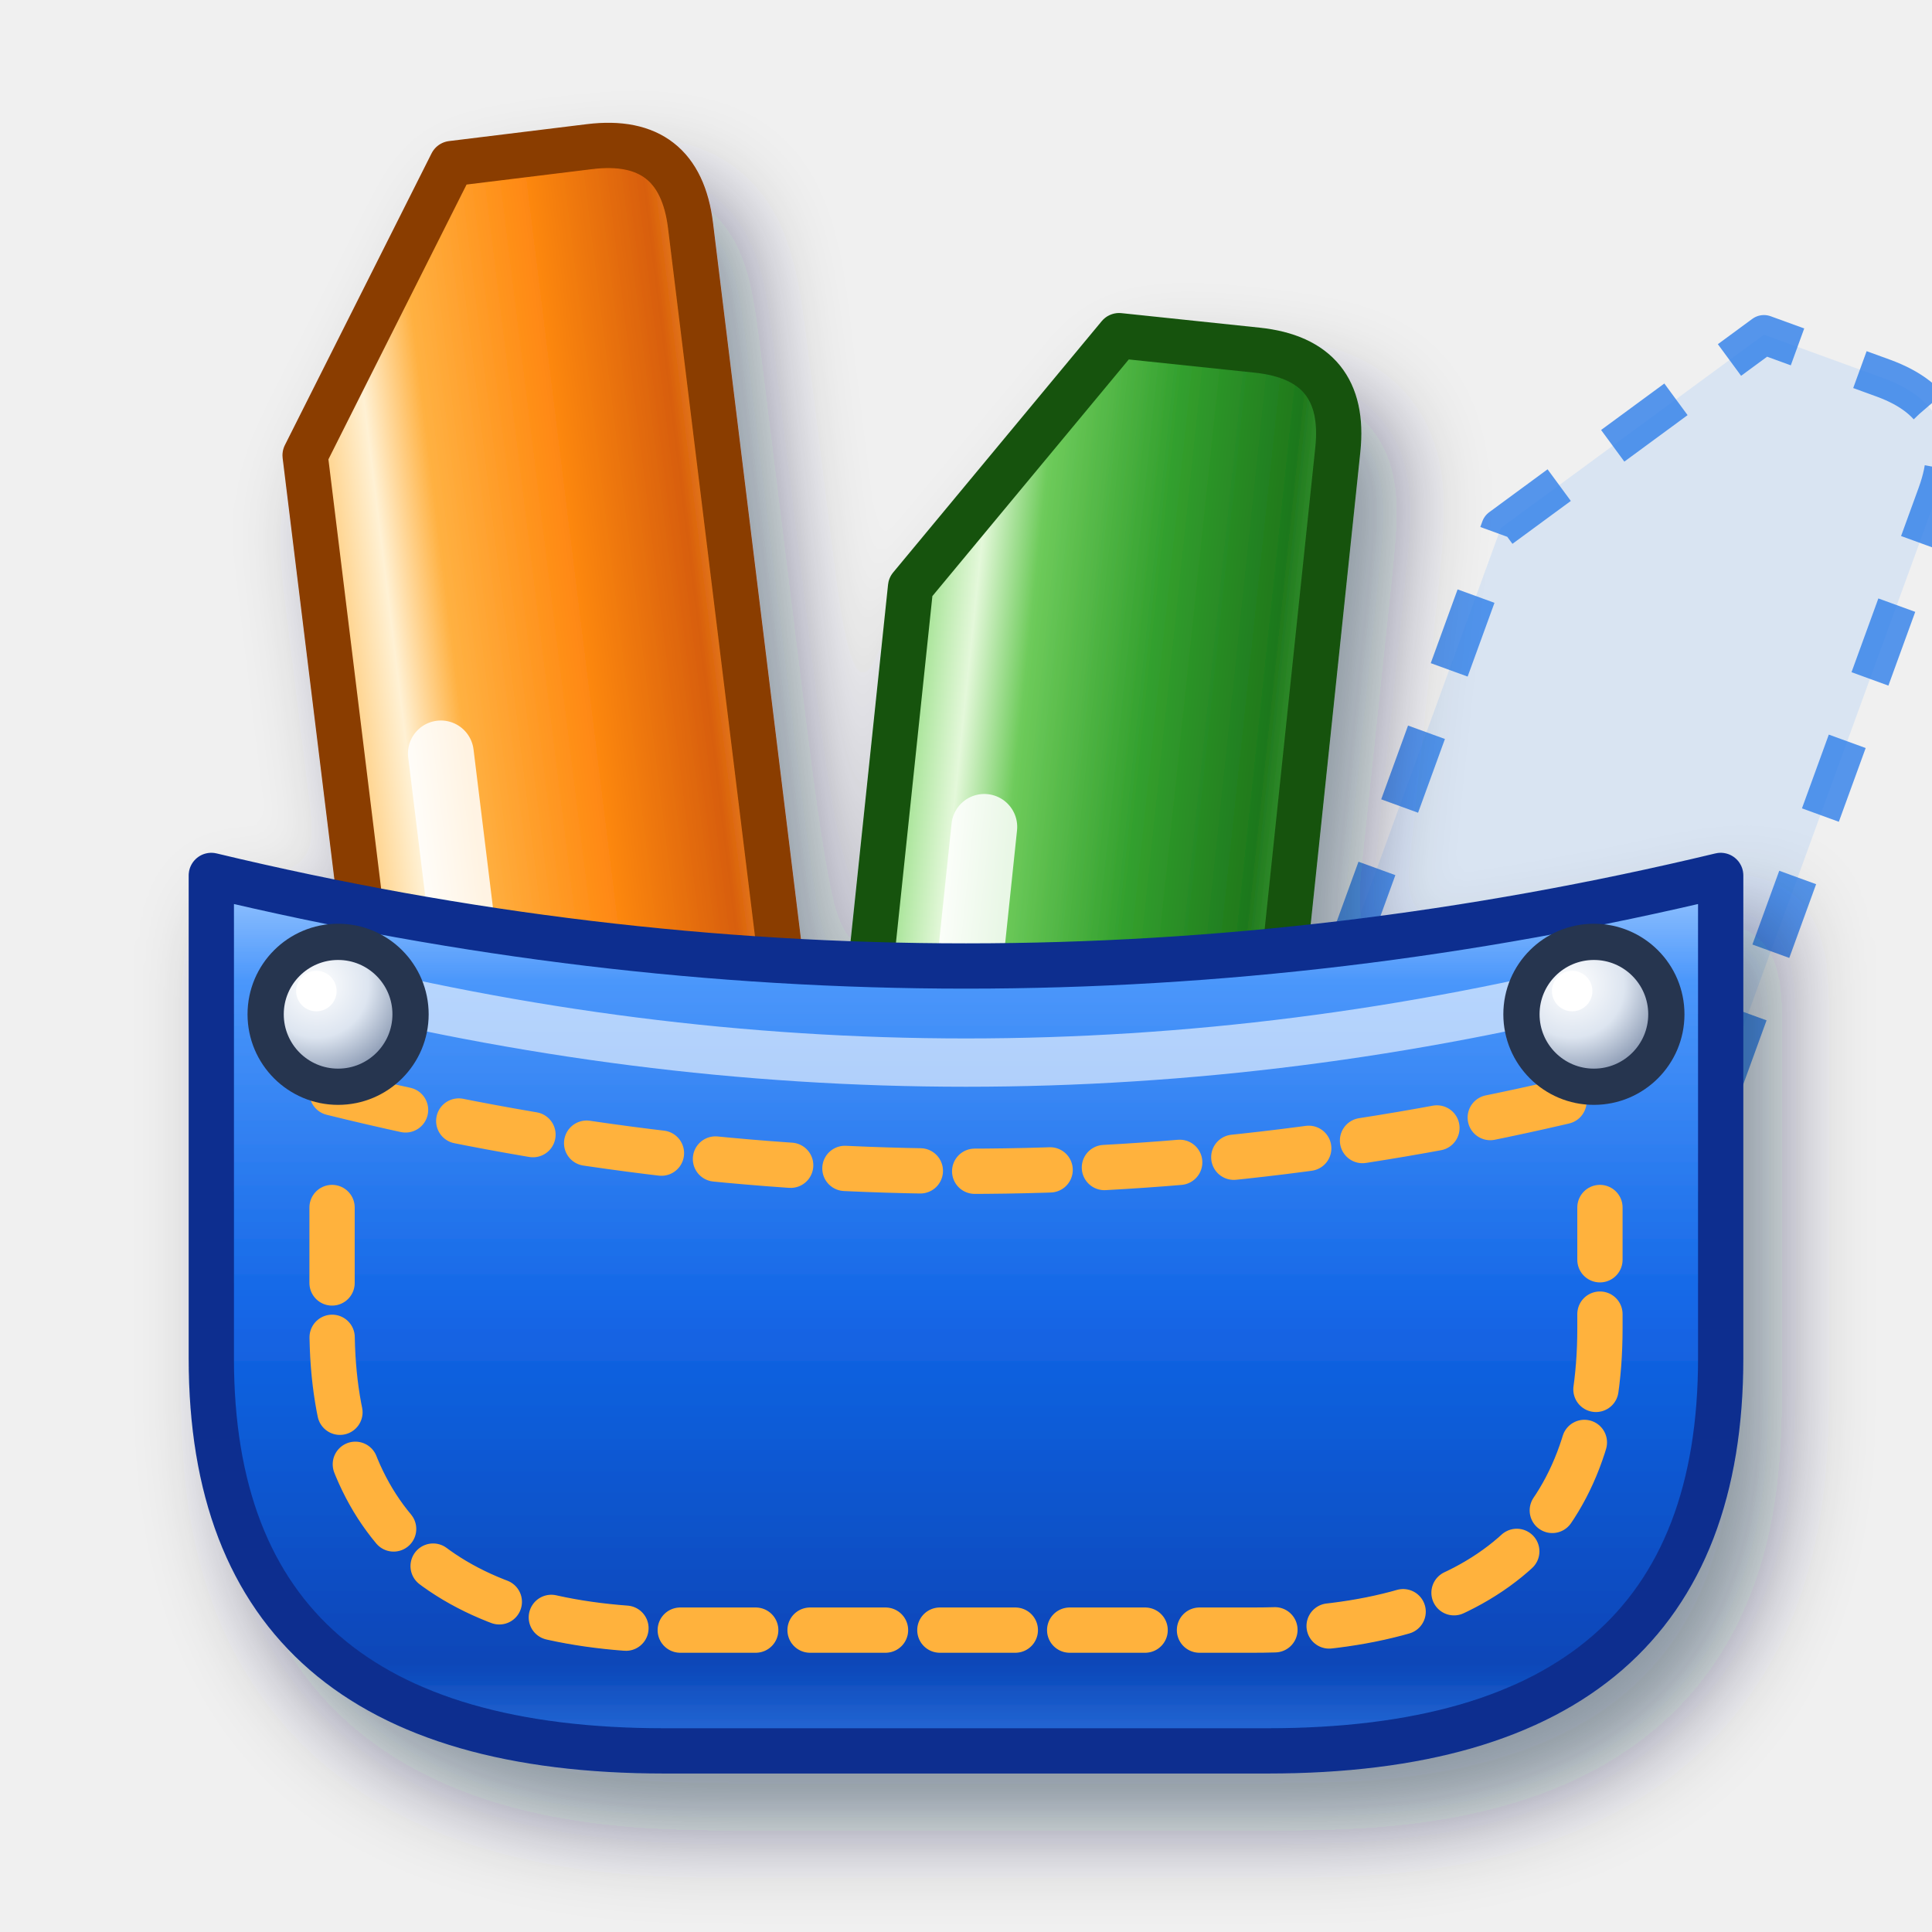
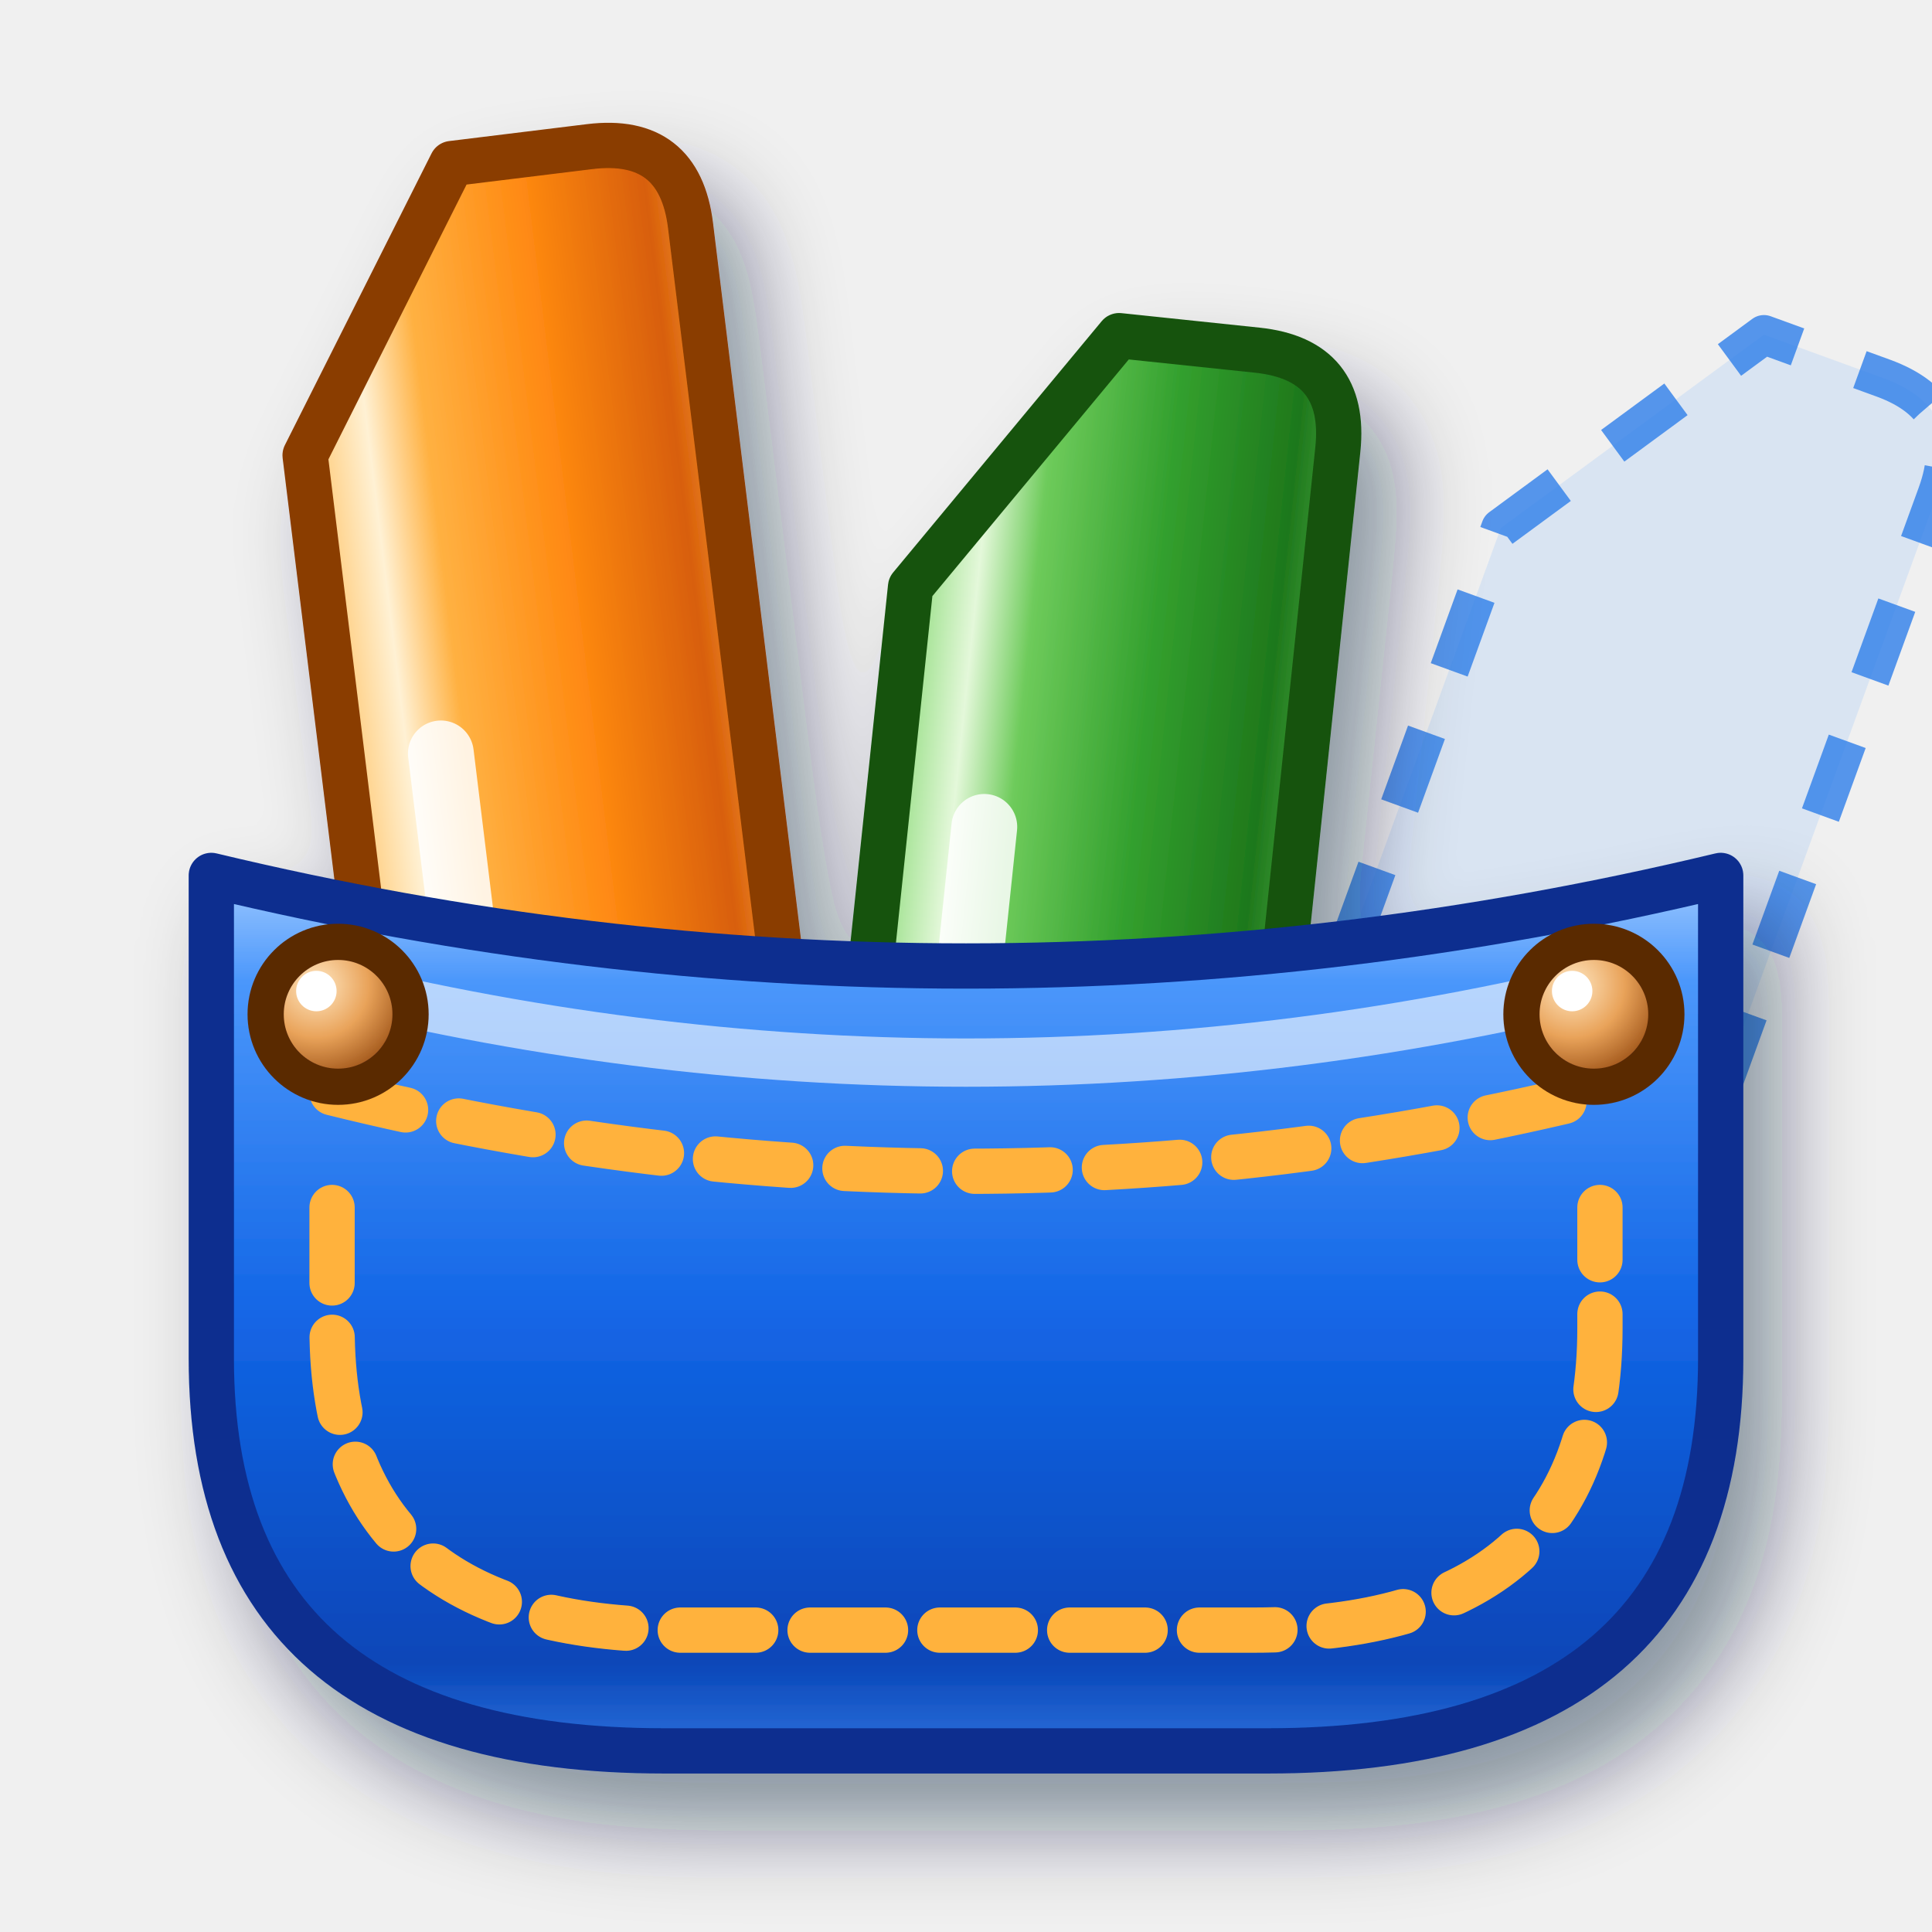
<svg xmlns="http://www.w3.org/2000/svg" viewBox="0 0 64 64" width="64" height="64">
  <defs>
    <linearGradient id="pk4-blue" x1="0" y1="0" x2="0" y2="1">
      <stop offset="0" stop-color="#7DB6FF" />
      <stop offset="0.16" stop-color="#DCEBFF" />
      <stop offset="0.3" stop-color="#4B97FB" />
      <stop offset="0.6" stop-color="#0D5FE0" />
      <stop offset="0.9" stop-color="#0846B8" />
      <stop offset="1" stop-color="#2C6FDB" />
    </linearGradient>
    <linearGradient id="pk4-green" x1="0" y1="0" x2="0" y2="1">
      <stop offset="0" stop-color="#90DC7E" />
      <stop offset="0.16" stop-color="#E4F8DA" />
      <stop offset="0.3" stop-color="#6ECB5B" />
      <stop offset="0.6" stop-color="#33A02E" />
      <stop offset="0.9" stop-color="#1E781C" />
      <stop offset="1" stop-color="#3F9A36" />
    </linearGradient>
    <linearGradient id="pk4-amber" x1="0" y1="0" x2="0" y2="1">
      <stop offset="0" stop-color="#FFC66E" />
      <stop offset="0.16" stop-color="#FFF1D4" />
      <stop offset="0.3" stop-color="#FFB142" />
      <stop offset="0.6" stop-color="#FF8A12" />
      <stop offset="0.9" stop-color="#D85F09" />
      <stop offset="1" stop-color="#EE8A2A" />
    </linearGradient>
    <linearGradient id="pk4-white" x1="0" y1="0" x2="0" y2="1">
      <stop offset="0" stop-color="#FFFFFF" />
      <stop offset="0.16" stop-color="#FFFFFF" />
      <stop offset="0.3" stop-color="#F6F9FE" />
      <stop offset="0.6" stop-color="#E6EDF8" />
      <stop offset="0.9" stop-color="#C9D5E8" />
      <stop offset="1" stop-color="#DCE4F1" />
    </linearGradient>
    <radialGradient id="pk4-chrome" cx=".35" cy=".3" r=".8">
      <stop offset="0" stop-color="#FFFFFF" />
      <stop offset=".45" stop-color="#DDE5F0" />
      <stop offset=".8" stop-color="#8C9BB4" />
      <stop offset="1" stop-color="#B9C5D8" />
    </radialGradient>
    <filter id="pk4-shadow" x="-25%" y="-25%" width="150%" height="150%">
      <feDropShadow dx="1.3" dy="1.9" stdDeviation="1.4" flood-color="#06143A" flood-opacity=".42" />
    </filter>
    <linearGradient id="pk4-denim" x1="0" y1="0" x2="0" y2="1">
      <stop offset="0" stop-color="#9CC8FF" />
      <stop offset=".12" stop-color="#4B97FB" />
      <stop offset=".5" stop-color="#1366E6" />
      <stop offset=".9" stop-color="#0846B8" />
      <stop offset="1" stop-color="#2C6FDB" />
    </linearGradient>
+     <radialGradient id="pk4-copper" cx=".35" cy=".3" r=".8">
+       <stop offset="0" stop-color="#FFE7C2" />
+       <stop offset=".45" stop-color="#E9A35A" />
+       <stop offset=".85" stop-color="#9A4F14" />
+       <stop offset="1" stop-color="#C47A35" />
+     </radialGradient>
  </defs>
  <g transform="translate(46 47) rotate(-70)">
    <path d="M0 -6.6H29L38 -0.6V3.6Q38 6.6 35 6.6H0A6.6 6.6 0 0 1 0 -6.6Z" fill="#4B97FB" fill-opacity=".14" stroke="#2F7FEA" stroke-opacity=".8" stroke-width="1.3" stroke-dasharray="2.6 2.2" stroke-linejoin="round" />
  </g>
  <g filter="url(#pk4-shadow)">
    <g transform="translate(21 48) rotate(-97)">
      <path d="M0 -6.8H34L43 -0.8V3.8Q43 6.8 40 6.8H0A6.8 6.8 0 0 1 0 -6.8Z" fill="url(#pk4-amber)" stroke="#8A3C00" stroke-width="1.5" stroke-linejoin="round" />
      <path d="M6.12 -3.54H23.65" stroke="#fff" stroke-opacity=".85" stroke-width="2.18" stroke-linecap="round" />
    </g>
    <g transform="translate(34 48) rotate(-84)">
      <path d="M0 -6.8H28L37 -0.8V3.8Q37 6.8 34 6.8H0A6.8 6.8 0 0 1 0 -6.8Z" fill="url(#pk4-green)" stroke="#17520F" stroke-width="1.5" stroke-linejoin="round" />
      <path d="M6.12 -3.54H20.35" stroke="#fff" stroke-opacity=".85" stroke-width="2.18" stroke-linecap="round" />
    </g>
    <path d="M7 29.0Q32 35.0 57 29.0V45Q57 58 42 58H22Q7 58 7 45Z" fill="url(#pk4-denim)" stroke="#0A2F8F" stroke-width="1.5" stroke-linejoin="round" />
    <path d="M10 32.4Q32 38 54 32.4" fill="none" stroke="#fff" stroke-opacity=".6" stroke-width="1.6" stroke-linecap="round" />
    <path d="M11 36.2Q32 41.4 53 36.2" fill="none" stroke="#FFB23E" stroke-width="1.5" stroke-dasharray="2.5 1.8" stroke-linecap="round" />
    <path d="M11 40V44Q11 54 22.5 54H41.5Q53 54 53 44V40" fill="none" stroke="#FFB23E" stroke-width="1.5" stroke-dasharray="2.5 1.8" stroke-linecap="round" />
-     <circle cx="11.2" cy="33.6" r="2.4" fill="url(#pk4-chrome)" stroke="#26344F" stroke-width="1.2" />
+     <circle cx="11.2" cy="33.6" r="2.4" fill="url(#pk4-copper)" stroke="#5A2A06" stroke-width="1.2" />
    <circle cx="10.48" cy="32.83" r="0.67" fill="#fff" />
-     <circle cx="52.8" cy="33.6" r="2.4" fill="url(#pk4-chrome)" stroke="#26344F" stroke-width="1.2" />
+     <circle cx="52.8" cy="33.6" r="2.4" fill="url(#pk4-copper)" stroke="#5A2A06" stroke-width="1.2" />
    <circle cx="52.08" cy="32.83" r="0.67" fill="#fff" />
  </g>
</svg>
